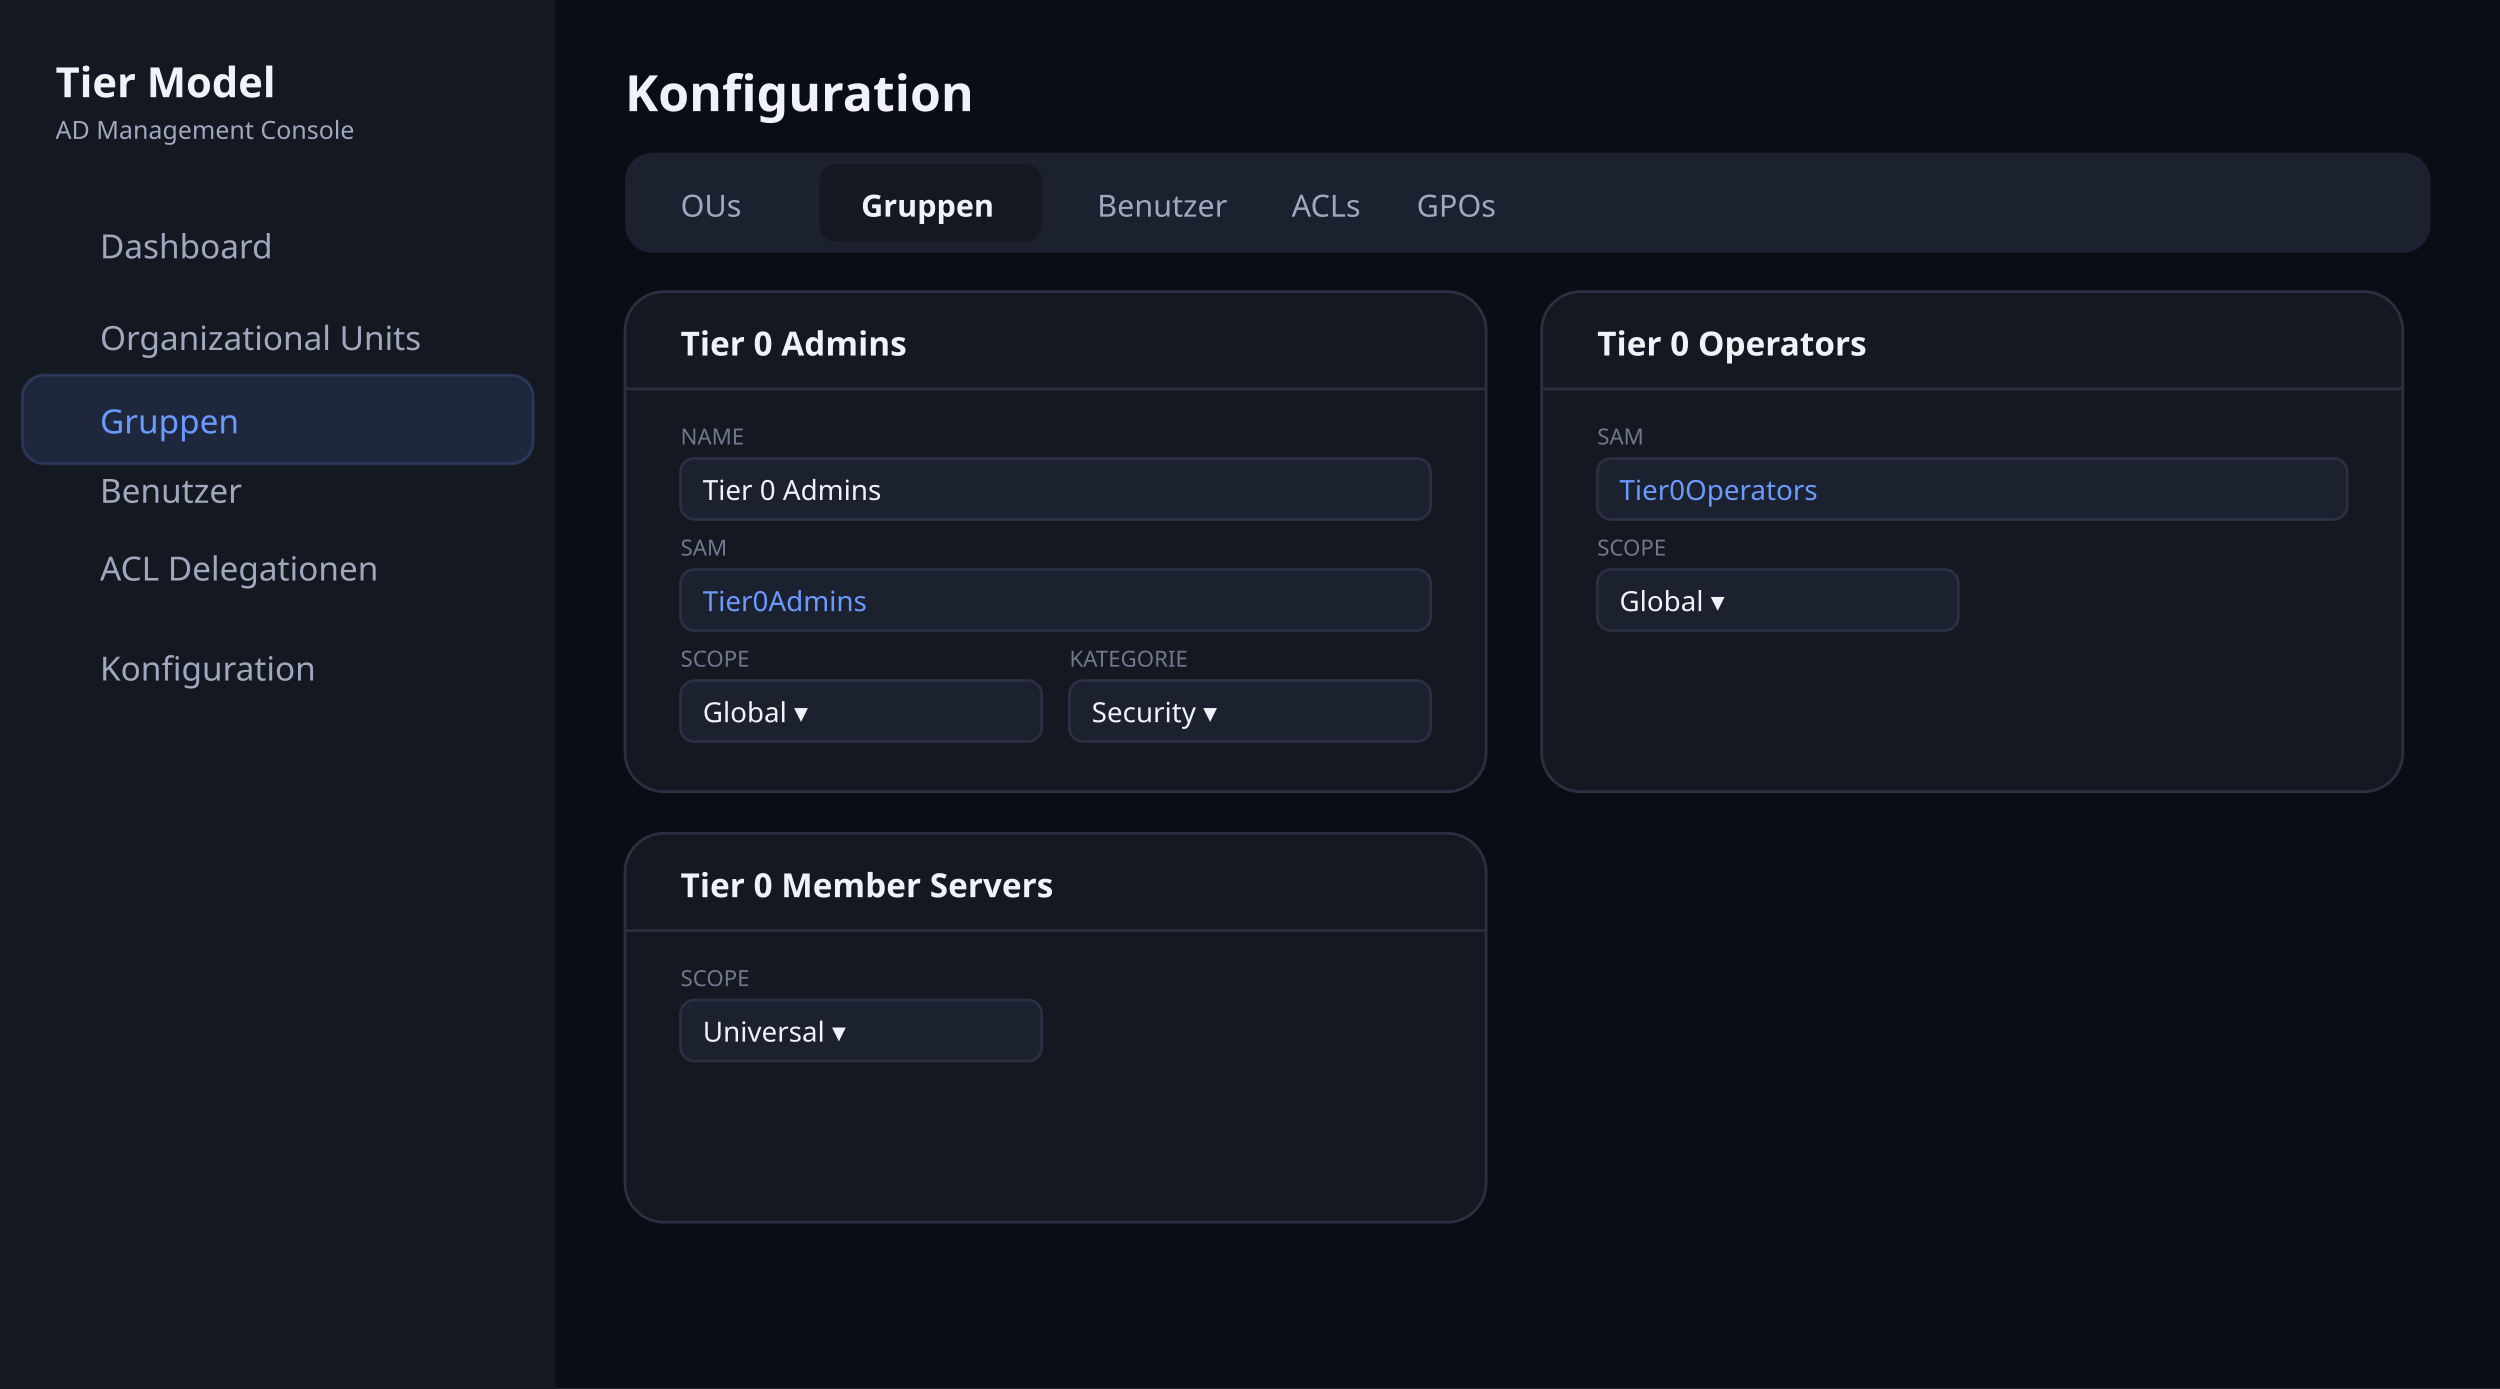
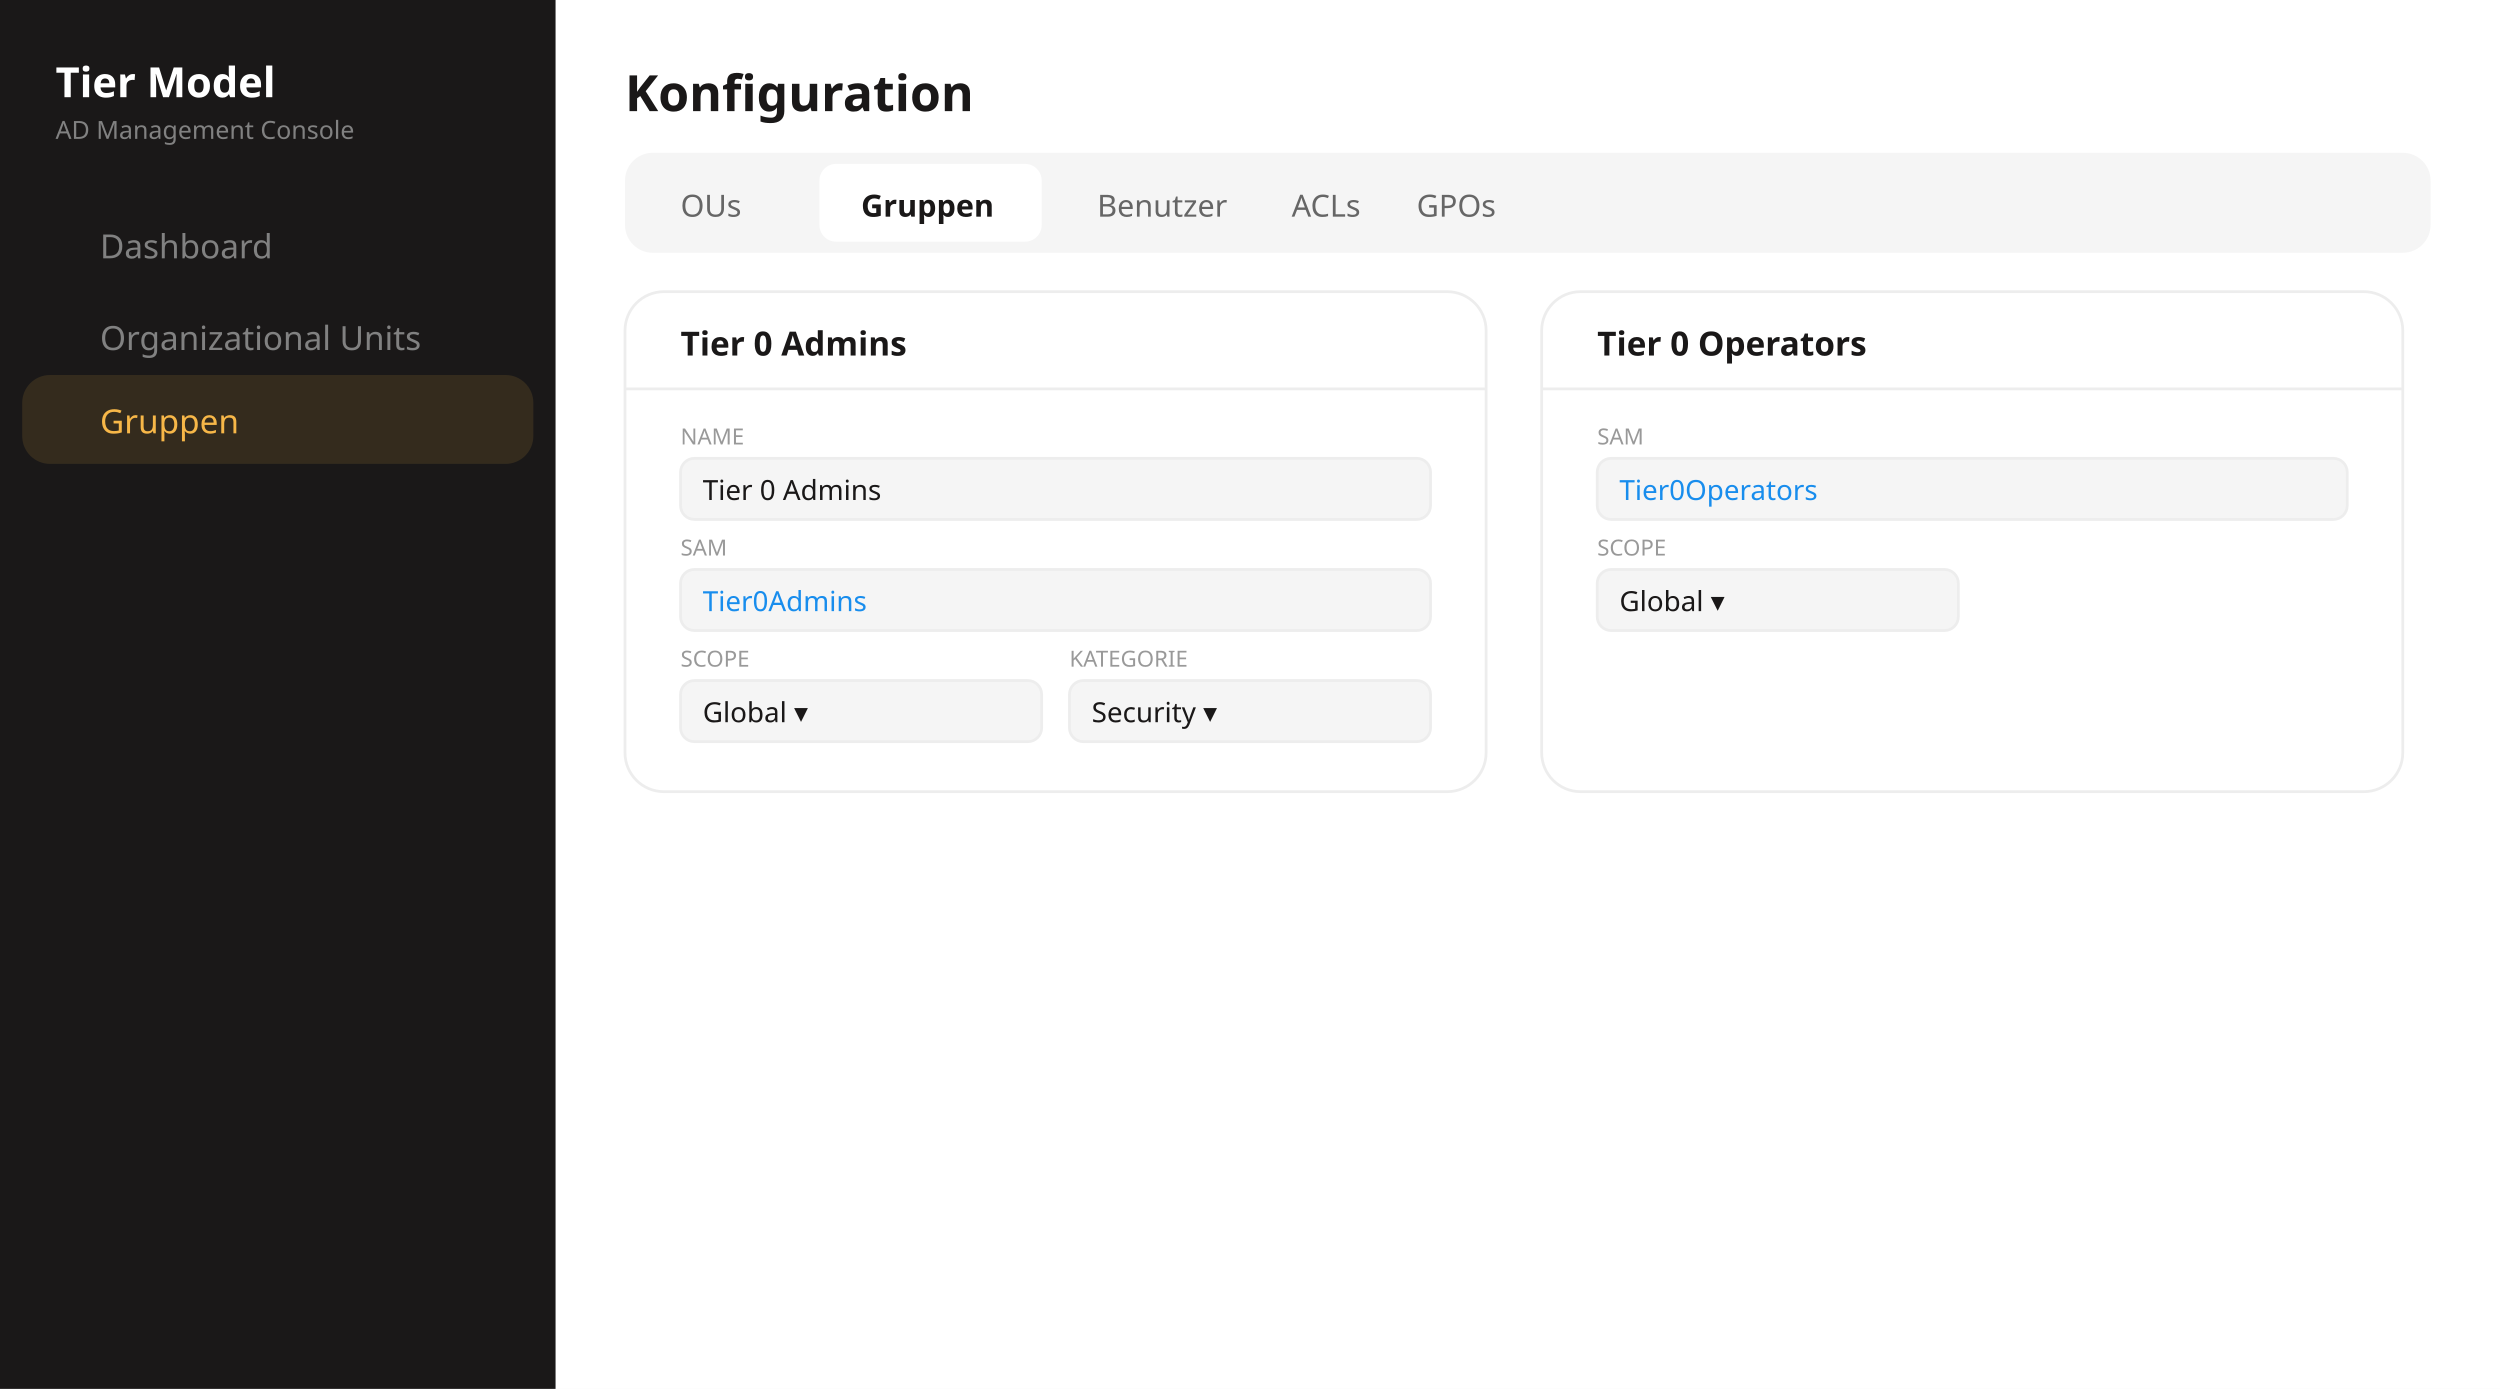
<svg xmlns="http://www.w3.org/2000/svg" viewBox="0 0 900 500" font-family="Segoe UI, system-ui, sans-serif">
-   <rect width="900" height="500" fill="#0b0d14" />
-   <rect width="200" height="500" fill="#141821" />
-   <text x="20" y="35" fill="#f0f2f8" font-size="15" font-weight="700">Tier Model</text>
-   <text x="20" y="50" fill="#a0a8c0" font-size="9">AD Management Console</text>
-   <text x="36" y="93" fill="#a0a8c0" font-size="12">Dashboard</text>
-   <text x="36" y="126" fill="#a0a8c0" font-size="12">Organizational Units</text>
-   <rect x="8" y="135" width="184" height="32" rx="8" fill="rgba(107,154,255,0.12)" stroke="rgba(107,154,255,0.2)" stroke-width="1" />
-   <text x="36" y="156" fill="#6b9aff" font-size="12" font-weight="500">Gruppen</text>
-   <text x="36" y="181" fill="#a0a8c0" font-size="12">Benutzer</text>
-   <text x="36" y="209" fill="#a0a8c0" font-size="12">ACL Delegationen</text>
-   <text x="36" y="245" fill="#a0a8c0" font-size="12">Konfiguration</text>
-   <text x="225" y="40" fill="#f0f2f8" font-size="18" font-weight="700">Konfiguration</text>
-   <rect x="225" y="55" width="650" height="36" rx="10" fill="#1c2130" />
-   <text x="245" y="78" fill="#a0a8c0" font-size="11">OUs</text>
-   <rect x="295" y="59" width="80" height="28" rx="6" fill="#141821" />
-   <text x="310" y="78" fill="#f0f2f8" font-size="11" font-weight="600">Gruppen</text>
-   <text x="395" y="78" fill="#a0a8c0" font-size="11">Benutzer</text>
-   <text x="465" y="78" fill="#a0a8c0" font-size="11">ACLs</text>
-   <text x="510" y="78" fill="#a0a8c0" font-size="11">GPOs</text>
-   <rect x="225" y="105" width="310" height="180" rx="14" fill="#141821" stroke="#2a3042" stroke-width="1" />
-   <line x1="225" y1="140" x2="535" y2="140" stroke="#2a3042" stroke-width="1" />
-   <text x="245" y="128" fill="#f0f2f8" font-size="12" font-weight="600">Tier 0 Admins</text>
-   <text x="245" y="160" fill="#707890" font-size="8">NAME</text>
-   <rect x="245" y="165" width="270" height="22" rx="5" fill="#1c2130" stroke="#2a3042" stroke-width="1" />
-   <text x="253" y="180" fill="#f0f2f8" font-size="10">Tier 0 Admins</text>
-   <text x="245" y="200" fill="#707890" font-size="8">SAM</text>
-   <rect x="245" y="205" width="270" height="22" rx="5" fill="#1c2130" stroke="#2a3042" stroke-width="1" />
-   <text x="253" y="220" fill="#6b9aff" font-size="10">Tier0Admins</text>
-   <text x="245" y="240" fill="#707890" font-size="8">SCOPE</text>
-   <rect x="245" y="245" width="130" height="22" rx="5" fill="#1c2130" stroke="#2a3042" stroke-width="1" />
-   <text x="253" y="260" fill="#f0f2f8" font-size="10">Global ▾</text>
-   <text x="385" y="240" fill="#707890" font-size="8">KATEGORIE</text>
-   <rect x="385" y="245" width="130" height="22" rx="5" fill="#1c2130" stroke="#2a3042" stroke-width="1" />
-   <text x="393" y="260" fill="#f0f2f8" font-size="10">Security ▾</text>
-   <rect x="555" y="105" width="310" height="180" rx="14" fill="#141821" stroke="#2a3042" stroke-width="1" />
-   <line x1="555" y1="140" x2="865" y2="140" stroke="#2a3042" stroke-width="1" />
-   <text x="575" y="128" fill="#f0f2f8" font-size="12" font-weight="600">Tier 0 Operators</text>
-   <text x="575" y="160" fill="#707890" font-size="8">SAM</text>
-   <rect x="575" y="165" width="270" height="22" rx="5" fill="#1c2130" stroke="#2a3042" stroke-width="1" />
-   <text x="583" y="180" fill="#6b9aff" font-size="10">Tier0Operators</text>
-   <text x="575" y="200" fill="#707890" font-size="8">SCOPE</text>
-   <rect x="575" y="205" width="130" height="22" rx="5" fill="#1c2130" stroke="#2a3042" stroke-width="1" />
-   <text x="583" y="220" fill="#f0f2f8" font-size="10">Global ▾</text>
-   <rect x="225" y="300" width="310" height="140" rx="14" fill="#141821" stroke="#2a3042" stroke-width="1" />
-   <line x1="225" y1="335" x2="535" y2="335" stroke="#2a3042" stroke-width="1" />
-   <text x="245" y="323" fill="#f0f2f8" font-size="12" font-weight="600">Tier 0 Member Servers</text>
-   <text x="245" y="355" fill="#707890" font-size="8">SCOPE</text>
-   <rect x="245" y="360" width="130" height="22" rx="5" fill="#1c2130" stroke="#2a3042" stroke-width="1" />
-   <text x="253" y="375" fill="#f0f2f8" font-size="10">Universal ▾</text>
+   <rect width="900" height="500" fill="#ffffff" />
+   <rect width="200" height="500" fill="#1a1818" />
+   <text x="20" y="35" fill="#ffffff" font-size="15" font-weight="700">Tier Model</text>
+   <text x="20" y="50" fill="#818181" font-size="9">AD Management Console</text>
+   <text x="36" y="93" fill="#818181" font-size="12">Dashboard</text>
+   <text x="36" y="126" fill="#818181" font-size="12">Organizational Units</text>
+   <rect x="8" y="135" width="184" height="32" rx="10" fill="rgba(247,183,72,0.12)" />
+   <text x="36" y="156" fill="#f7b748" font-size="12" font-weight="500">Gruppen</text>
+   <text x="225" y="40" fill="#1a1818" font-size="18" font-weight="700">Konfiguration</text>
+   <rect x="225" y="55" width="650" height="36" rx="10" fill="#f5f5f5" />
+   <text x="245" y="78" fill="#666666" font-size="11">OUs</text>
+   <rect x="295" y="59" width="80" height="28" rx="6" fill="#ffffff" />
+   <text x="310" y="78" fill="#1a1818" font-size="11" font-weight="600">Gruppen</text>
+   <text x="395" y="78" fill="#666666" font-size="11">Benutzer</text>
+   <text x="465" y="78" fill="#666666" font-size="11">ACLs</text>
+   <text x="510" y="78" fill="#666666" font-size="11">GPOs</text>
+   <rect x="225" y="105" width="310" height="180" rx="14" fill="#ffffff" stroke="#ededed" stroke-width="1" />
+   <line x1="225" y1="140" x2="535" y2="140" stroke="#ededed" stroke-width="1" />
+   <text x="245" y="128" fill="#1a1818" font-size="12" font-weight="600">Tier 0 Admins</text>
+   <text x="245" y="160" fill="#999999" font-size="8">NAME</text>
+   <rect x="245" y="165" width="270" height="22" rx="5" fill="#f5f5f5" stroke="#ededed" stroke-width="1" />
+   <text x="253" y="180" fill="#1a1818" font-size="10">Tier 0 Admins</text>
+   <text x="245" y="200" fill="#999999" font-size="8">SAM</text>
+   <rect x="245" y="205" width="270" height="22" rx="5" fill="#f5f5f5" stroke="#ededed" stroke-width="1" />
+   <text x="253" y="220" fill="#188ded" font-size="10">Tier0Admins</text>
+   <text x="245" y="240" fill="#999999" font-size="8">SCOPE</text>
+   <rect x="245" y="245" width="130" height="22" rx="5" fill="#f5f5f5" stroke="#ededed" stroke-width="1" />
+   <text x="253" y="260" fill="#1a1818" font-size="10">Global ▾</text>
+   <text x="385" y="240" fill="#999999" font-size="8">KATEGORIE</text>
+   <rect x="385" y="245" width="130" height="22" rx="5" fill="#f5f5f5" stroke="#ededed" stroke-width="1" />
+   <text x="393" y="260" fill="#1a1818" font-size="10">Security ▾</text>
+   <rect x="555" y="105" width="310" height="180" rx="14" fill="#ffffff" stroke="#ededed" stroke-width="1" />
+   <line x1="555" y1="140" x2="865" y2="140" stroke="#ededed" stroke-width="1" />
+   <text x="575" y="128" fill="#1a1818" font-size="12" font-weight="600">Tier 0 Operators</text>
+   <text x="575" y="160" fill="#999999" font-size="8">SAM</text>
+   <rect x="575" y="165" width="270" height="22" rx="5" fill="#f5f5f5" stroke="#ededed" stroke-width="1" />
+   <text x="583" y="180" fill="#188ded" font-size="10">Tier0Operators</text>
+   <text x="575" y="200" fill="#999999" font-size="8">SCOPE</text>
+   <rect x="575" y="205" width="130" height="22" rx="5" fill="#f5f5f5" stroke="#ededed" stroke-width="1" />
+   <text x="583" y="220" fill="#1a1818" font-size="10">Global ▾</text>
</svg>
